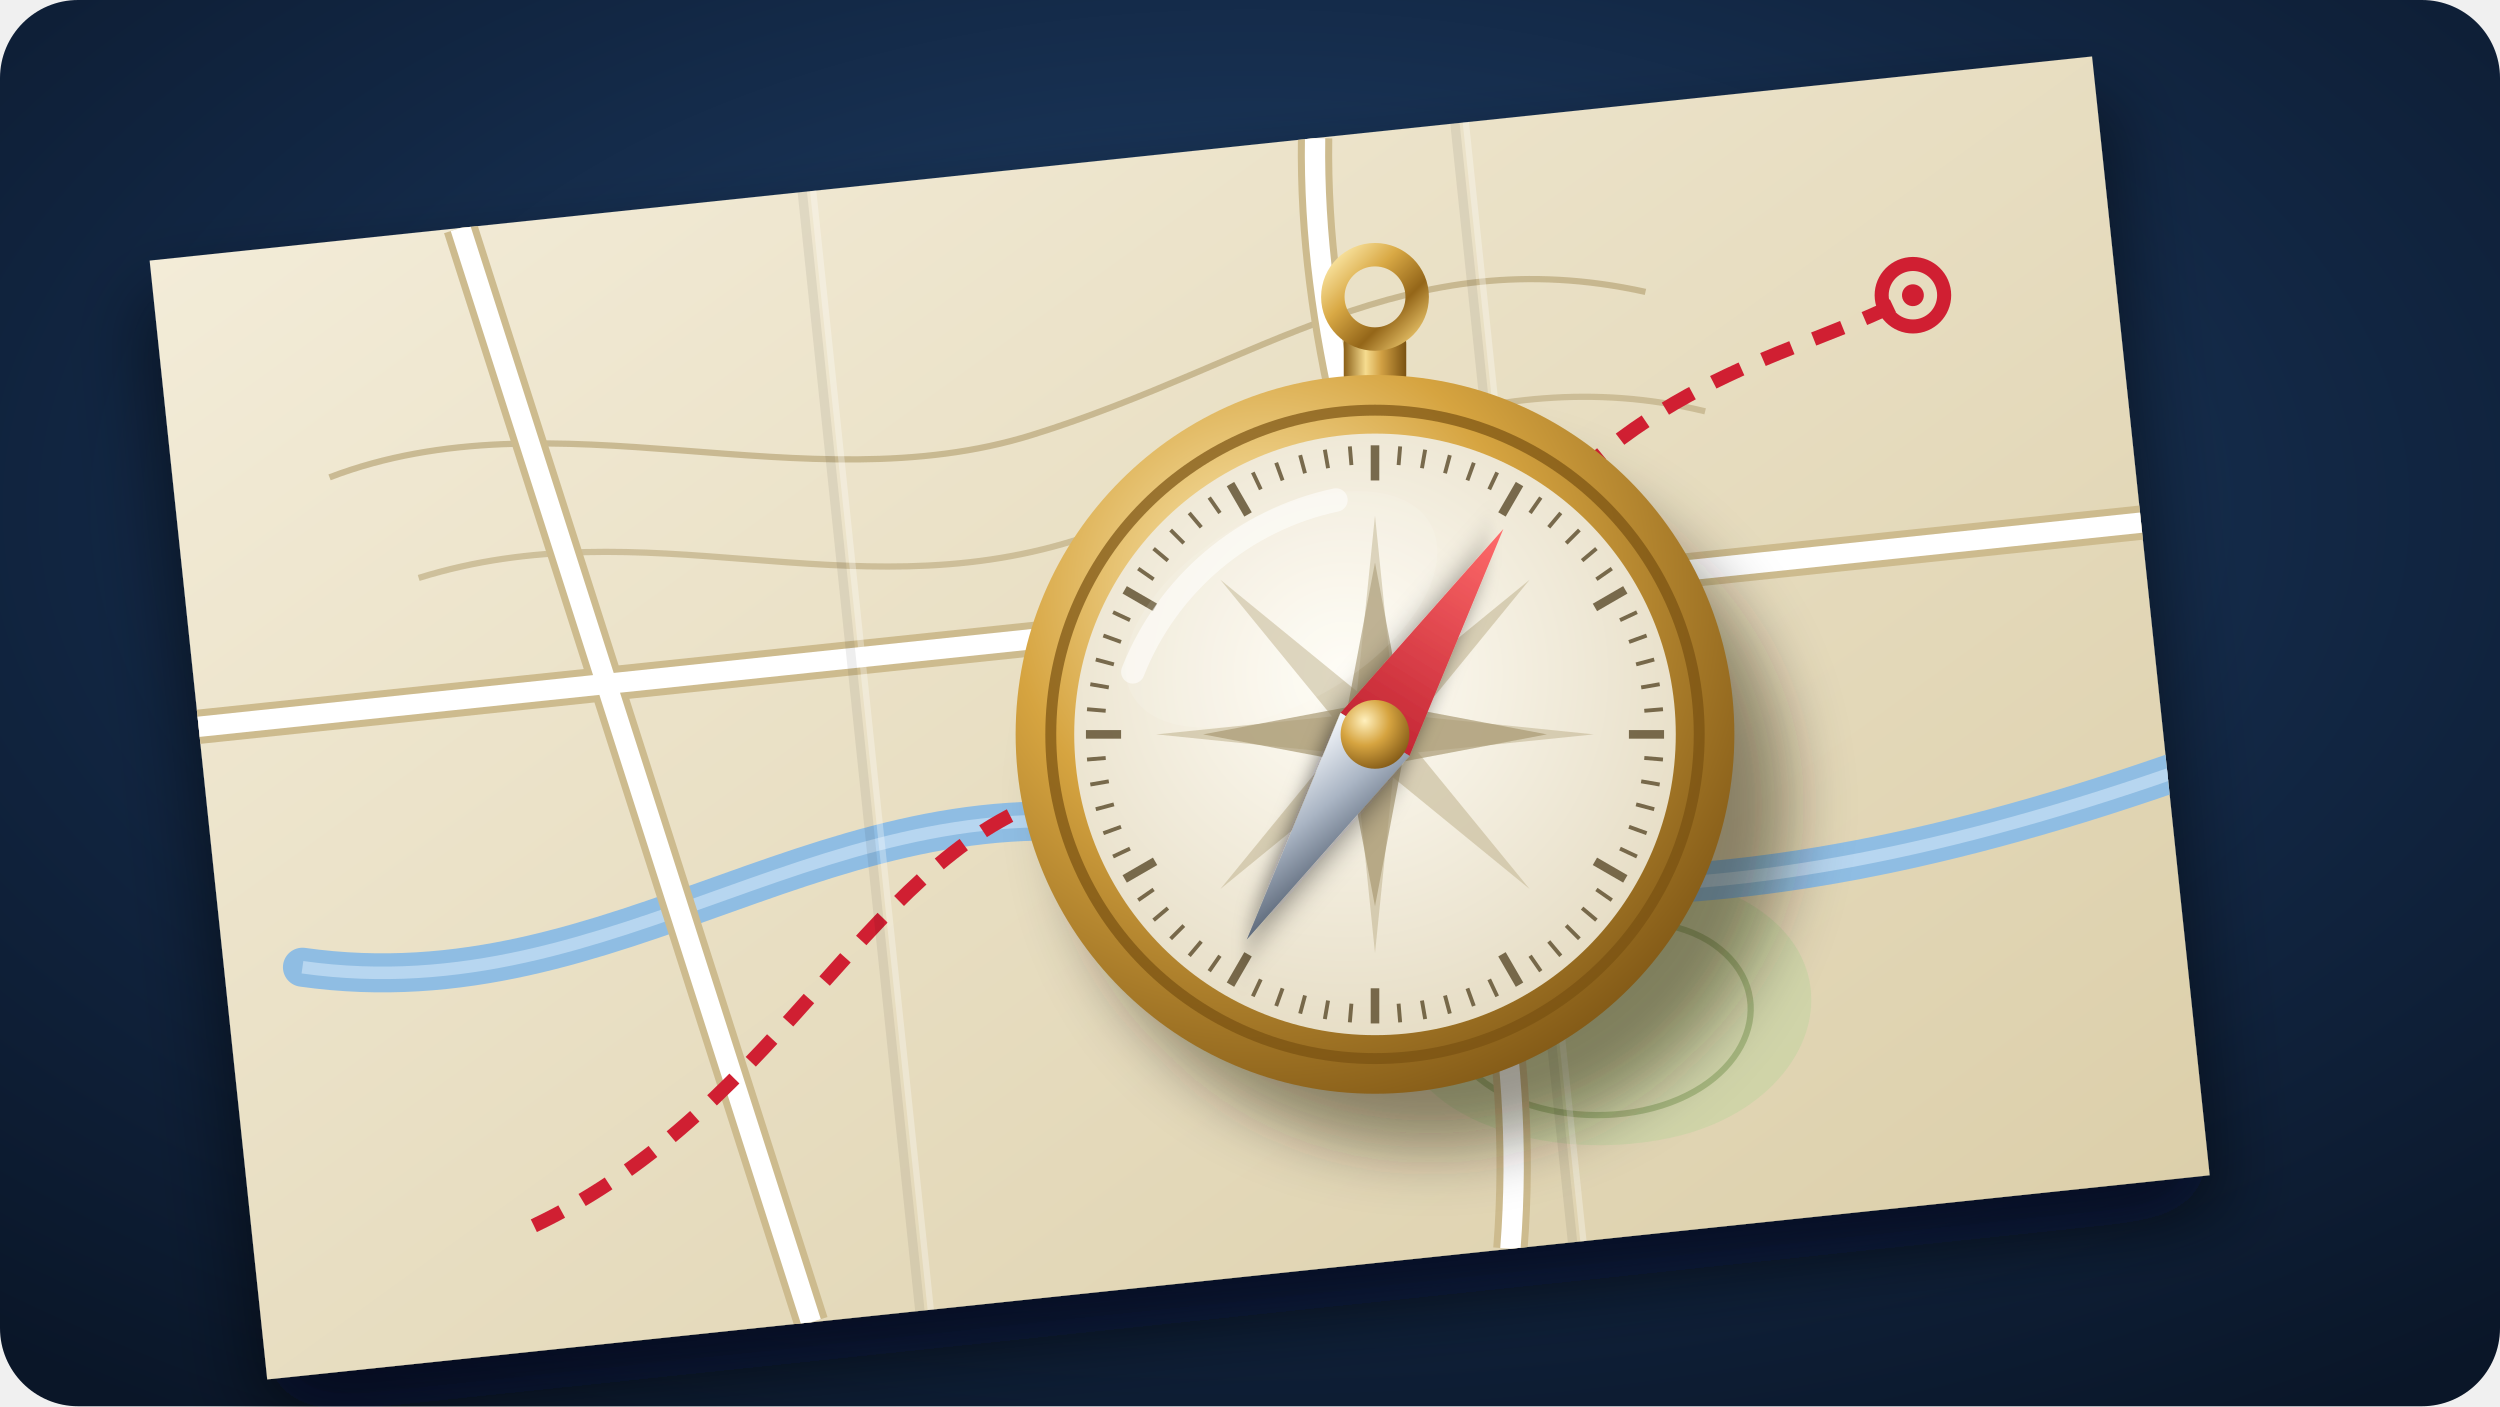
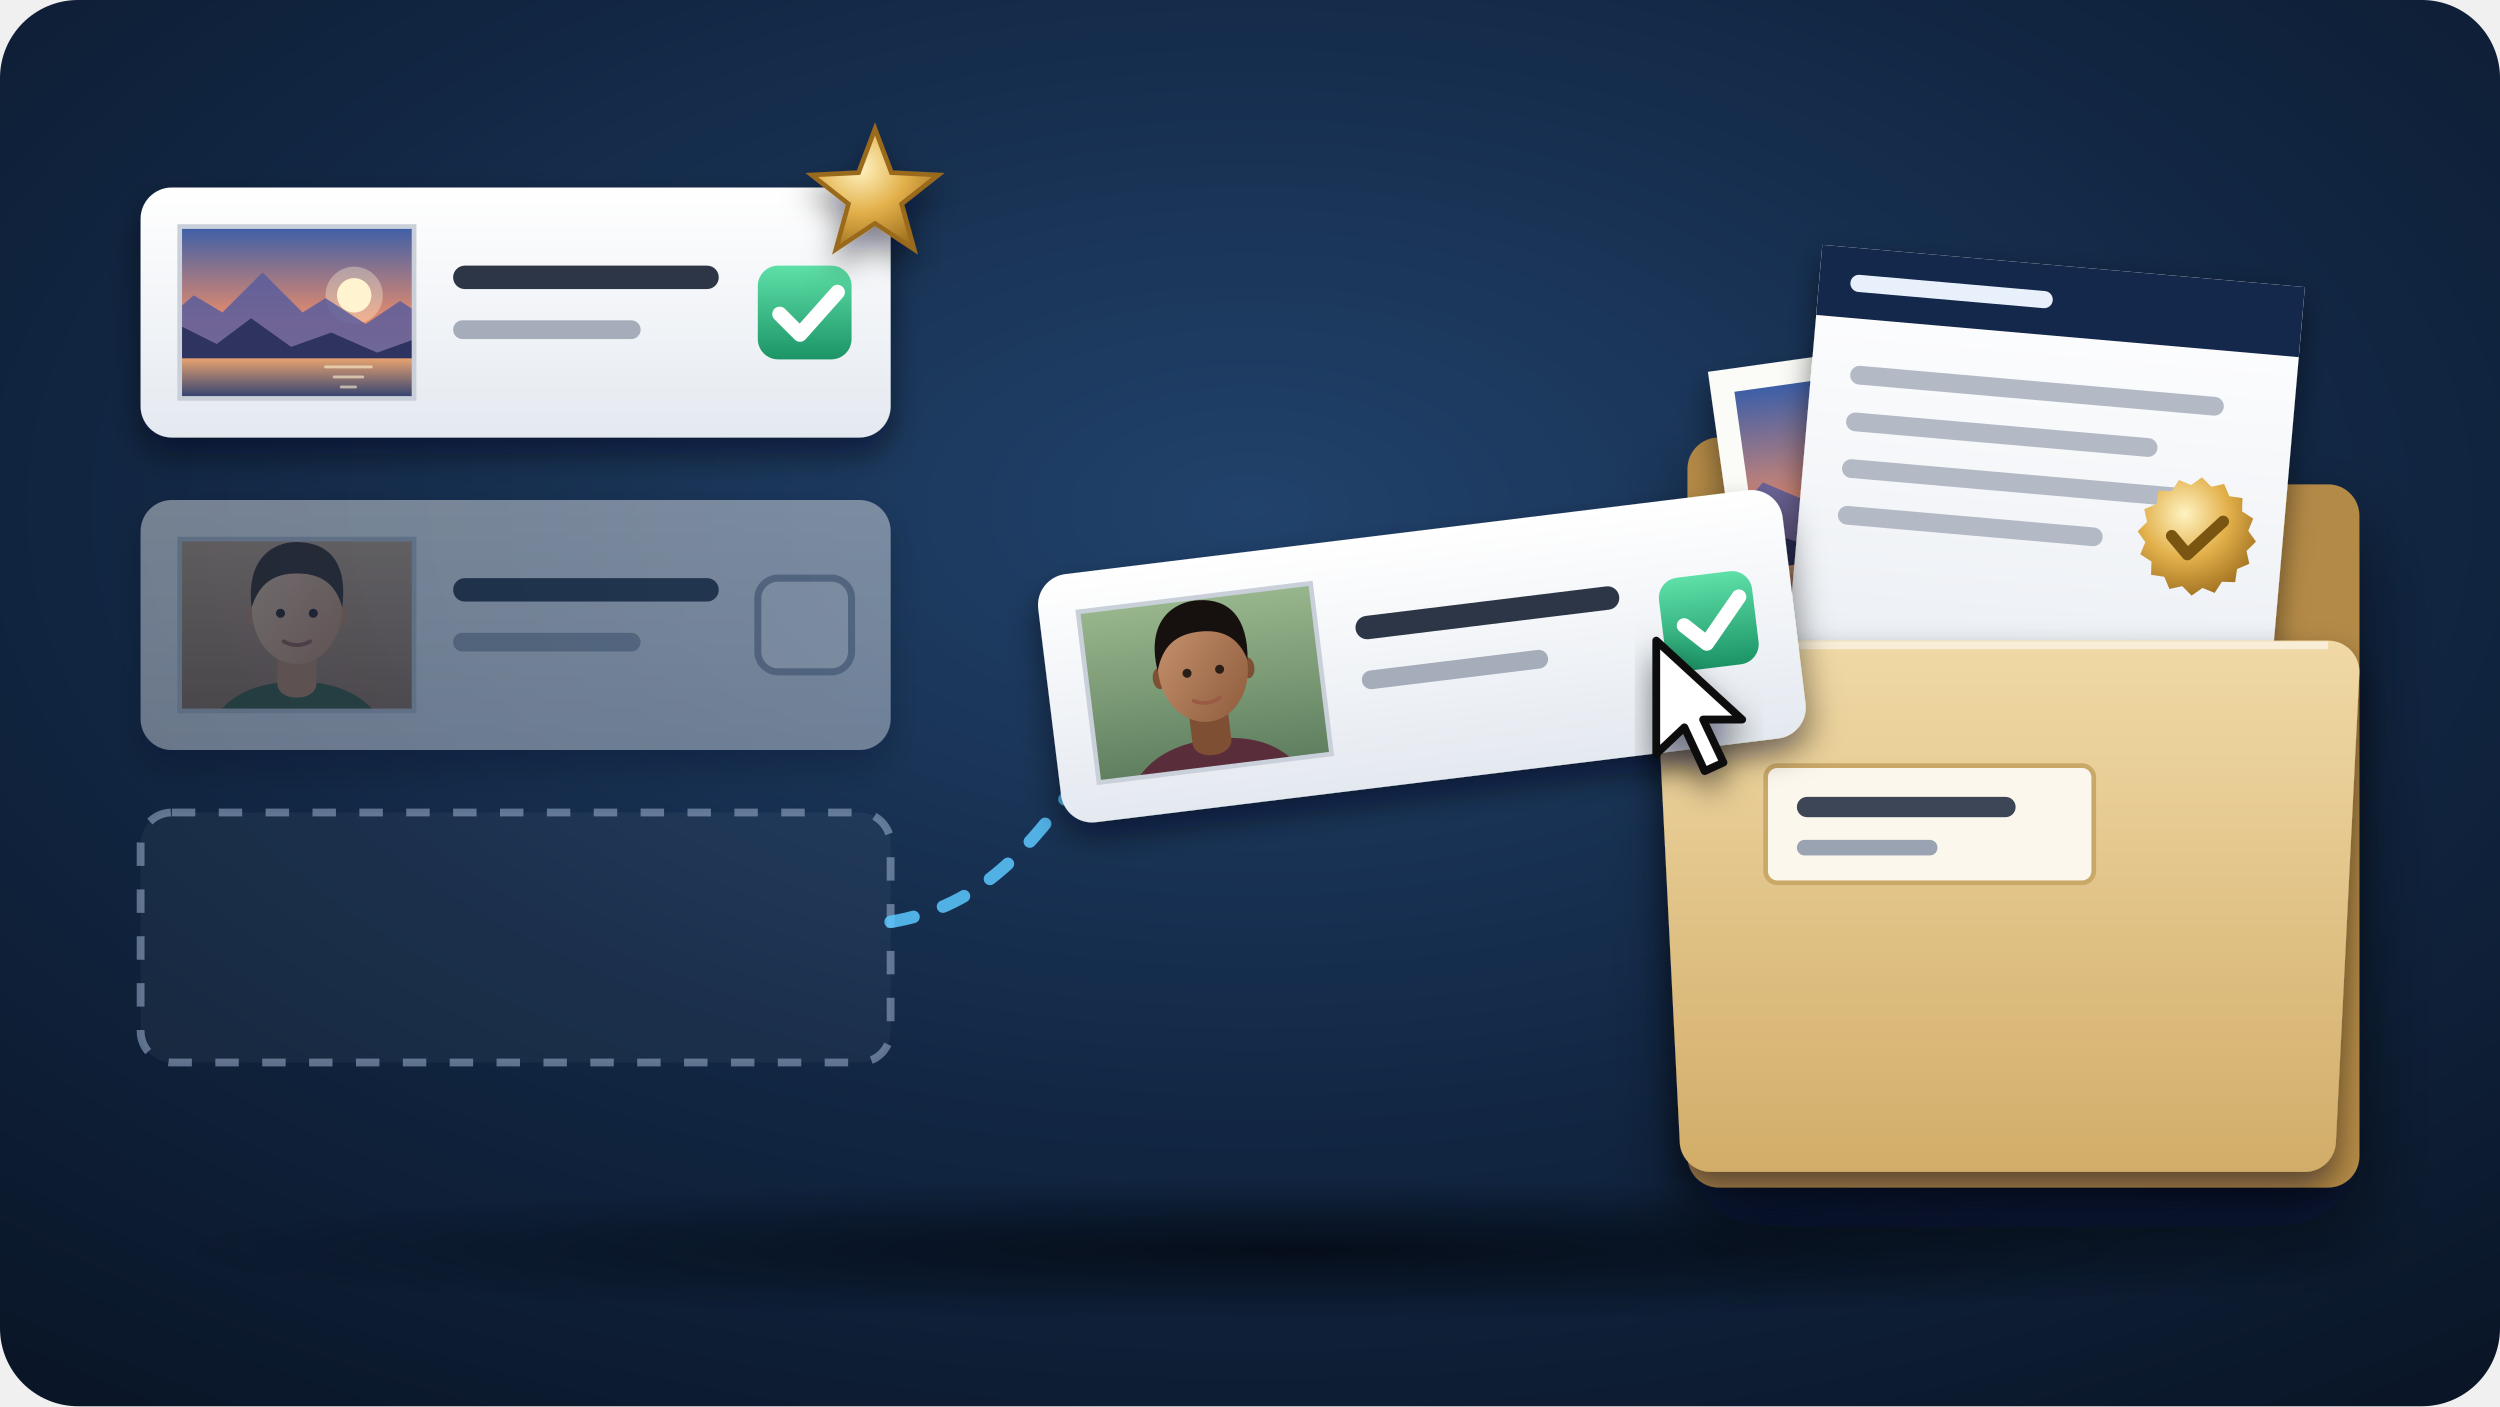
<svg xmlns="http://www.w3.org/2000/svg" viewBox="0 0 320 180" width="320" height="180">
  <defs>
    <radialGradient id="bg" cx="50%" cy="36%" r="78%">
      <stop offset="0" stop-color="#21426b" />
      <stop offset=".55" stop-color="#122744" />
      <stop offset="1" stop-color="#0a1628" />
    </radialGradient>
+     <radialGradient id="floor">
+       <stop offset="0" stop-color="#01050c" stop-opacity=".7" />
+       <stop offset="1" stop-color="#01050c" stop-opacity="0" />
+     </radialGradient>
    <filter id="sh" x="-25%" y="-25%" width="150%" height="160%">
      <feDropShadow dx="0" dy="5" stdDeviation="5" flood-color="#01050c" flood-opacity=".6" />
    </filter>
    <filter id="sh2" x="-25%" y="-25%" width="150%" height="160%">
      <feDropShadow dx="0" dy="2" stdDeviation="2" flood-color="#01050c" flood-opacity=".5" />
    </filter>
-     <filter id="blur" x="-30%" y="-30%" width="160%" height="160%">
-       <feGaussianBlur stdDeviation="4" />
-     </filter>
-     <linearGradient id="brass" x1="0" y1="0" x2="1" y2="1">
-       <stop offset="0" stop-color="#fbe7a6" />
-       <stop offset=".35" stop-color="#d9a945" />
-       <stop offset=".7" stop-color="#946619" />
-       <stop offset="1" stop-color="#e9c46a" />
+     <linearGradient id="paper" x1="0" y1="0" x2="0" y2="1">
+       <stop offset="0" stop-color="#ffffff" />
+       <stop offset="1" stop-color="#e4e9f0" />
    </linearGradient>
-     <linearGradient id="brassH" x1="0" y1="0" x2="1" y2="0">
-       <stop offset="0" stop-color="#8a5f17" />
-       <stop offset=".35" stop-color="#f6dc8f" />
-       <stop offset=".6" stop-color="#d1a043" />
-       <stop offset="1" stop-color="#7a5212" />
+     <radialGradient id="goldr" cx="38%" cy="32%" r="75%">
+       <stop offset="0" stop-color="#fff3c2" />
+       <stop offset=".5" stop-color="#e2b04a" />
+       <stop offset="1" stop-color="#9a6b1c" />
+     </radialGradient>
+     <linearGradient id="sky" x1="0" y1="0" x2="0" y2="1">
+       <stop offset="0" stop-color="#3d5fa8" />
+       <stop offset=".55" stop-color="#e98c6b" />
+       <stop offset="1" stop-color="#f7c873" />
    </linearGradient>
-     <radialGradient id="brassR" cx="35%" cy="30%" r="80%">
-       <stop offset="0" stop-color="#fff0bd" />
-       <stop offset=".45" stop-color="#d6a440" />
-       <stop offset="1" stop-color="#7a5212" />
-     </radialGradient>
-     <linearGradient id="steel" x1="0" y1="0" x2="1" y2="1">
-       <stop offset="0" stop-color="#f4f7fb" />
-       <stop offset=".4" stop-color="#aab5c4" />
-       <stop offset=".75" stop-color="#5f6b7c" />
-       <stop offset="1" stop-color="#c9d2de" />
+     <linearGradient id="lake" x1="0" y1="0" x2="0" y2="1">
+       <stop offset="0" stop-color="#e7a26f" />
+       <stop offset="1" stop-color="#2c3f72" />
    </linearGradient>
-     <linearGradient id="redg" x1="0" y1="0" x2="0" y2="1">
-       <stop offset="0" stop-color="#ff6b6b" />
-       <stop offset="1" stop-color="#c42634" />
+     <linearGradient id="grn" x1="0" y1="0" x2="0" y2="1">
+       <stop offset="0" stop-color="#5ee0a8" />
+       <stop offset="1" stop-color="#1c9466" />
    </linearGradient>
-     <linearGradient id="mapg" x1="0" y1="0" x2="1" y2="1">
-       <stop offset="0" stop-color="#f3ecd8" />
-       <stop offset="1" stop-color="#dccfaa" />
+     <linearGradient id="skinA" x1="0" y1="0" x2="1" y2="1">
+       <stop offset="0" stop-color="#f3caa6" />
+       <stop offset="1" stop-color="#c88b62" />
    </linearGradient>
-     <radialGradient id="faceg" cx="45%" cy="40%" r="70%">
-       <stop offset="0" stop-color="#fffdf6" />
-       <stop offset="1" stop-color="#e3d9bf" />
-     </radialGradient>
+     <linearGradient id="skinB" x1="0" y1="0" x2="1" y2="1">
+       <stop offset="0" stop-color="#c99470" />
+       <stop offset="1" stop-color="#8d5b3c" />
+     </linearGradient>
+     <linearGradient id="pbgB" x1="0" y1="0" x2="0" y2="1">
+       <stop offset="0" stop-color="#a8c79a" />
+       <stop offset="1" stop-color="#4f6e52" />
+     </linearGradient>
+     <linearGradient id="pbgC" x1="0" y1="0" x2="0" y2="1">
+       <stop offset="0" stop-color="#d9b48f" />
+       <stop offset="1" stop-color="#8a6448" />
+     </linearGradient>
+     <linearGradient id="manila" x1="0" y1="0" x2="0" y2="1">
+       <stop offset="0" stop-color="#f0d9a6" />
+       <stop offset="1" stop-color="#d2ad69" />
+     </linearGradient>
  </defs>
  <rect width="320" height="180" rx="10" fill="url(#bg)" />
-   <g transform="rotate(-6 150 92)">
-     <rect x="26" y="20" width="250" height="144" fill="url(#mapg)" filter="url(#sh)" />
-     <svg x="26" y="20" width="250" height="144" viewBox="0 0 250 144" preserveAspectRatio="none">
-       <path d="M20 30c30-8 60 10 90 4s50-20 80-10" stroke="#b9a77a" stroke-opacity=".7" stroke-width=".8" fill="none" />
-       <path d="M30 44c30-6 54 10 84 4s54-18 82-8" stroke="#b9a77a" stroke-opacity=".6" stroke-width=".8" fill="none" />
-       <path d="M150 110c10-14 34-16 46-6s4 26-14 28-38-8-32-22z" fill="#c4d3a2" fill-opacity=".6" />
-       <path d="M156 112c8-9 26-11 34-4s3 18-10 20-28-6-24-16z" stroke="#a6b67e" stroke-width=".8" fill="none" />
-       <path d="M10 92c40 10 70-18 110-6s70 22 140 4" stroke="#8fbde3" stroke-width="5" fill="none" stroke-linecap="round" />
-       <path d="M10 92c40 10 70-18 110-6s70 22 140 4" stroke="#b7d6f0" stroke-width="1.6" fill="none" />
-       <path d="M40 0L70 144M0 60h250M150 0c-6 50 20 90 10 144" stroke="#cdbb8e" stroke-width="4.4" fill="none" />
-       <path d="M40 0L70 144M0 60h250M150 0c-6 50 20 90 10 144" stroke="#fff" stroke-width="2.6" fill="none" />
-       <path d="M36 128C70 116 84 84 110 80s40-6 60-26 40-20 54-26" stroke="#d01f32" stroke-width="1.8" stroke-dasharray="4 3" fill="none" />
-       <circle cx="224" cy="28" r="4" fill="none" stroke="#d01f32" stroke-width="1.8" />
-       <circle cx="224" cy="28" r="1.4" fill="#d01f32" />
-       <path d="M84 0v144M168 0v144" stroke="#000" stroke-opacity=".07" stroke-width="1.2" />
-       <path d="M85.4 0v144M169.4 0v144" stroke="#fff" stroke-opacity=".3" stroke-width=".8" />
+   <ellipse cx="166" cy="160" rx="144" ry="9" fill="url(#floor)" />
+   <rect x="18" y="24" width="96" height="32" rx="4" fill="url(#paper)" filter="url(#sh2)" />
+   <svg x="23" y="29" width="30" height="22" viewBox="0 0 100 60" preserveAspectRatio="xMidYMid slice">
+     <rect width="100" height="60" fill="url(#sky)" />
+     <circle cx="70" cy="24" r="10" fill="#fff6d8" fill-opacity=".35" />
+     <circle cx="70" cy="24" r="6" fill="#fff4cf" />
+     <path d="M0 36L14 24l10 6 14-14 14 14 8-5 14 9 12-8 14 9v25H0z" fill="#5a5d9c" fill-opacity=".85" />
+     <path d="M0 60V40l10-5 12 6 12-9 14 10 14-5 16 7 14-5 8 3v18z" fill="#2f335f" />
+     <rect y="46" width="100" height="14" fill="url(#lake)" />
+     <path d="M60 49h16M63 52.5h10M65.5 56h5" stroke="#fff4cf" stroke-opacity=".6" stroke-width="1" stroke-linecap="round" />
+   </svg>
+   <rect x="23" y="29" width="30" height="22" fill="none" stroke="#c9d0da" stroke-width=".6" />
+   <rect x="58" y="34" width="34" height="3" rx="1.5" fill="#2c3646" />
+   <rect x="58" y="41" width="24" height="2.4" rx="1.2" fill="#a5adba" />
+   <rect x="97" y="34" width="12" height="12" rx="2.6" fill="url(#grn)" />
+   <path d="M99.8 40.2l2.6 2.6 4.8-5.4" stroke="#fff" stroke-width="1.9" fill="none" stroke-linecap="round" stroke-linejoin="round" />
+   <polygon points="112.0,16.5 114.1,22.1 120.1,22.4 115.4,26.1 117.0,31.9 112.0,28.6 107.0,31.9 108.6,26.1 103.9,22.4 109.9,22.1" fill="url(#goldr)" stroke="#9a6b1c" stroke-width=".6" filter="url(#sh2)" />
+   <g opacity=".42">
+     <rect x="18" y="64" width="96" height="32" rx="4" fill="url(#paper)" filter="url(#sh2)" />
+     <svg x="23" y="69" width="30" height="22" viewBox="0 0 60 70" preserveAspectRatio="xMidYMid slice">
+       <rect width="60" height="70" fill="url(#pbgC)" />
+       <path d="M5 70C7 55 17 49.5 30 49.5S53 55 55 70z" fill="#3f5a3a" />
+       <path d="M25 41h10v9c0 2.2-2.2 3.6-5 3.6S25 52.2 25 50z" fill="#c4875f" />
+       <ellipse cx="18.6" cy="32.5" rx="1.7" ry="2.7" fill="#c4875f" />
+       <ellipse cx="41.4" cy="32.5" rx="1.7" ry="2.7" fill="#c4875f" />
+       <ellipse cx="30" cy="31" rx="11.5" ry="14" fill="url(#skinA)" />
+       <path d="M18.4 30.5C16.8 17 25 13.3 31 13.8c8 .5 12 6.2 10.6 16.7-1.6-6-5.4-8.7-11.6-8.7-6 0-9.6 2.6-11.6 8.7z" fill="#3a2a20" />
+       <circle cx="25.8" cy="32" r="1.15" fill="#2a1d16" />
+       <circle cx="34.2" cy="32" r="1.15" fill="#2a1d16" />
+       <path d="M26.6 39.2q3.4 1.9 6.8 0" stroke="#9a5a45" stroke-width="1" fill="none" stroke-linecap="round" />
+     </svg>
+     <rect x="23" y="69" width="30" height="22" fill="none" stroke="#c9d0da" stroke-width=".6" />
+     <rect x="58" y="74" width="34" height="3" rx="1.5" fill="#2c3646" />
+     <rect x="58" y="81" width="24" height="2.4" rx="1.2" fill="#a5adba" />
+     <rect x="97" y="74" width="12" height="12" rx="2.6" fill="#fff" stroke="#9aa3b2" stroke-width=".9" />
+   </g>
+   <rect x="18" y="104" width="96" height="32" rx="4" fill="#fff" fill-opacity=".04" stroke="#9fb3cf" stroke-opacity=".55" stroke-dasharray="3 3" />
+   <path d="M114 118C126 116 132 108 138 100" stroke="#5cc8ff" stroke-width="1.6" stroke-dasharray="3 4" fill="none" stroke-linecap="round" opacity=".85" />
+   <path d="M216 60a4 4 0 0 1 4-4h28l6 6h44a4 4 0 0 1 4 4v82a4 4 0 0 1-4 4h-78a4 4 0 0 1-4-4z" fill="#b48a47" filter="url(#sh)" />
+   <g transform="rotate(-8 246 70)">
+     <rect x="222" y="44" width="46" height="38" fill="#fbfbf8" filter="url(#sh2)" />
+     <svg x="225" y="47" width="40" height="30" viewBox="0 0 100 60" preserveAspectRatio="xMidYMid slice">
+       <rect width="100" height="60" fill="url(#sky)" />
+       <circle cx="70" cy="24" r="10" fill="#fff6d8" fill-opacity=".35" />
+       <circle cx="70" cy="24" r="6" fill="#fff4cf" />
+       <path d="M0 36L14 24l10 6 14-14 14 14 8-5 14 9 12-8 14 9v25H0z" fill="#5a5d9c" fill-opacity=".85" />
+       <path d="M0 60V40l10-5 12 6 12-9 14 10 14-5 16 7 14-5 8 3v18z" fill="#2f335f" />
+       <rect y="46" width="100" height="14" fill="url(#lake)" />
+       <path d="M60 49h16M63 52.5h10M65.5 56h5" stroke="#fff4cf" stroke-opacity=".6" stroke-width="1" stroke-linecap="round" />
    </svg>
  </g>
-   <ellipse cx="183" cy="103" rx="46" ry="44" fill="#1c1406" opacity=".45" filter="url(#blur)" />
-   <rect x="172" y="42" width="8" height="8" rx="2" fill="url(#brassH)" />
-   <circle cx="176" cy="38" r="5.4" fill="none" stroke="url(#brass)" stroke-width="3" />
-   <circle cx="176" cy="94" r="46" fill="url(#brassR)" />
-   <circle cx="176" cy="94" r="41.5" fill="none" stroke="#7a5212" stroke-opacity=".7" stroke-width="1.4" />
-   <circle cx="176" cy="94" r="38.5" fill="url(#faceg)" />
-   <path d="M176.00 61.50L176.00 57.00" stroke="#5a4a2a" stroke-opacity=".8" stroke-width="1.1" />
-   <path d="M179.02 59.53L179.22 57.14" stroke="#5a4a2a" stroke-opacity=".8" stroke-width="0.5" />
-   <path d="M182.01 59.93L182.42 57.56" stroke="#5a4a2a" stroke-opacity=".8" stroke-width="0.5" />
-   <path d="M184.96 60.58L185.58 58.26" stroke="#5a4a2a" stroke-opacity=".8" stroke-width="0.5" />
-   <path d="M187.83 61.49L188.65 59.23" stroke="#5a4a2a" stroke-opacity=".8" stroke-width="0.5" />
-   <path d="M190.62 62.64L191.64 60.47" stroke="#5a4a2a" stroke-opacity=".8" stroke-width="0.5" />
-   <path d="M192.25 65.85L194.50 61.96" stroke="#5a4a2a" stroke-opacity=".8" stroke-width="1.1" />
-   <path d="M195.85 65.66L197.22 63.69" stroke="#5a4a2a" stroke-opacity=".8" stroke-width="0.5" />
-   <path d="M198.24 67.49L199.78 65.66" stroke="#5a4a2a" stroke-opacity=".8" stroke-width="0.5" />
-   <path d="M200.47 69.53L202.16 67.84" stroke="#5a4a2a" stroke-opacity=".8" stroke-width="0.5" />
-   <path d="M202.51 71.76L204.34 70.22" stroke="#5a4a2a" stroke-opacity=".8" stroke-width="0.5" />
-   <path d="M204.34 74.15L206.31 72.78" stroke="#5a4a2a" stroke-opacity=".8" stroke-width="0.5" />
-   <path d="M204.15 77.75L208.04 75.50" stroke="#5a4a2a" stroke-opacity=".8" stroke-width="1.1" />
-   <path d="M207.36 79.38L209.53 78.36" stroke="#5a4a2a" stroke-opacity=".8" stroke-width="0.5" />
-   <path d="M208.51 82.17L210.77 81.35" stroke="#5a4a2a" stroke-opacity=".8" stroke-width="0.5" />
-   <path d="M209.42 85.04L211.74 84.42" stroke="#5a4a2a" stroke-opacity=".8" stroke-width="0.5" />
-   <path d="M210.07 87.99L212.44 87.58" stroke="#5a4a2a" stroke-opacity=".8" stroke-width="0.5" />
-   <path d="M210.47 90.98L212.86 90.78" stroke="#5a4a2a" stroke-opacity=".8" stroke-width="0.5" />
-   <path d="M208.50 94.00L213.00 94.00" stroke="#5a4a2a" stroke-opacity=".8" stroke-width="1.1" />
-   <path d="M210.47 97.02L212.86 97.22" stroke="#5a4a2a" stroke-opacity=".8" stroke-width="0.5" />
-   <path d="M210.07 100.01L212.44 100.42" stroke="#5a4a2a" stroke-opacity=".8" stroke-width="0.5" />
-   <path d="M209.42 102.96L211.74 103.58" stroke="#5a4a2a" stroke-opacity=".8" stroke-width="0.5" />
-   <path d="M208.51 105.83L210.77 106.65" stroke="#5a4a2a" stroke-opacity=".8" stroke-width="0.5" />
-   <path d="M207.36 108.62L209.53 109.64" stroke="#5a4a2a" stroke-opacity=".8" stroke-width="0.5" />
-   <path d="M204.15 110.25L208.04 112.50" stroke="#5a4a2a" stroke-opacity=".8" stroke-width="1.1" />
-   <path d="M204.34 113.85L206.31 115.22" stroke="#5a4a2a" stroke-opacity=".8" stroke-width="0.5" />
-   <path d="M202.51 116.24L204.34 117.78" stroke="#5a4a2a" stroke-opacity=".8" stroke-width="0.5" />
-   <path d="M200.47 118.47L202.16 120.16" stroke="#5a4a2a" stroke-opacity=".8" stroke-width="0.5" />
-   <path d="M198.24 120.51L199.78 122.34" stroke="#5a4a2a" stroke-opacity=".8" stroke-width="0.5" />
-   <path d="M195.85 122.34L197.22 124.31" stroke="#5a4a2a" stroke-opacity=".8" stroke-width="0.5" />
-   <path d="M192.25 122.15L194.50 126.04" stroke="#5a4a2a" stroke-opacity=".8" stroke-width="1.1" />
-   <path d="M190.62 125.36L191.64 127.53" stroke="#5a4a2a" stroke-opacity=".8" stroke-width="0.5" />
-   <path d="M187.83 126.51L188.65 128.77" stroke="#5a4a2a" stroke-opacity=".8" stroke-width="0.5" />
-   <path d="M184.96 127.42L185.58 129.74" stroke="#5a4a2a" stroke-opacity=".8" stroke-width="0.5" />
-   <path d="M182.01 128.07L182.42 130.44" stroke="#5a4a2a" stroke-opacity=".8" stroke-width="0.5" />
-   <path d="M179.02 128.47L179.22 130.86" stroke="#5a4a2a" stroke-opacity=".8" stroke-width="0.5" />
-   <path d="M176.00 126.50L176.00 131.00" stroke="#5a4a2a" stroke-opacity=".8" stroke-width="1.1" />
-   <path d="M172.98 128.47L172.78 130.86" stroke="#5a4a2a" stroke-opacity=".8" stroke-width="0.5" />
-   <path d="M169.99 128.07L169.58 130.44" stroke="#5a4a2a" stroke-opacity=".8" stroke-width="0.5" />
-   <path d="M167.04 127.42L166.42 129.74" stroke="#5a4a2a" stroke-opacity=".8" stroke-width="0.5" />
-   <path d="M164.17 126.51L163.35 128.77" stroke="#5a4a2a" stroke-opacity=".8" stroke-width="0.5" />
-   <path d="M161.38 125.36L160.36 127.53" stroke="#5a4a2a" stroke-opacity=".8" stroke-width="0.5" />
-   <path d="M159.75 122.15L157.50 126.04" stroke="#5a4a2a" stroke-opacity=".8" stroke-width="1.1" />
-   <path d="M156.15 122.34L154.78 124.31" stroke="#5a4a2a" stroke-opacity=".8" stroke-width="0.5" />
-   <path d="M153.76 120.51L152.22 122.34" stroke="#5a4a2a" stroke-opacity=".8" stroke-width="0.5" />
-   <path d="M151.53 118.47L149.84 120.16" stroke="#5a4a2a" stroke-opacity=".8" stroke-width="0.5" />
-   <path d="M149.49 116.24L147.66 117.78" stroke="#5a4a2a" stroke-opacity=".8" stroke-width="0.5" />
-   <path d="M147.66 113.85L145.69 115.22" stroke="#5a4a2a" stroke-opacity=".8" stroke-width="0.5" />
-   <path d="M147.85 110.25L143.96 112.50" stroke="#5a4a2a" stroke-opacity=".8" stroke-width="1.1" />
-   <path d="M144.64 108.62L142.47 109.64" stroke="#5a4a2a" stroke-opacity=".8" stroke-width="0.5" />
-   <path d="M143.49 105.83L141.23 106.65" stroke="#5a4a2a" stroke-opacity=".8" stroke-width="0.5" />
-   <path d="M142.58 102.96L140.26 103.58" stroke="#5a4a2a" stroke-opacity=".8" stroke-width="0.5" />
-   <path d="M141.93 100.01L139.56 100.42" stroke="#5a4a2a" stroke-opacity=".8" stroke-width="0.5" />
-   <path d="M141.53 97.02L139.14 97.22" stroke="#5a4a2a" stroke-opacity=".8" stroke-width="0.5" />
-   <path d="M143.50 94.00L139.00 94.00" stroke="#5a4a2a" stroke-opacity=".8" stroke-width="1.1" />
-   <path d="M141.53 90.98L139.14 90.78" stroke="#5a4a2a" stroke-opacity=".8" stroke-width="0.5" />
-   <path d="M141.93 87.99L139.56 87.58" stroke="#5a4a2a" stroke-opacity=".8" stroke-width="0.5" />
-   <path d="M142.58 85.04L140.26 84.42" stroke="#5a4a2a" stroke-opacity=".8" stroke-width="0.5" />
-   <path d="M143.49 82.17L141.23 81.35" stroke="#5a4a2a" stroke-opacity=".8" stroke-width="0.5" />
-   <path d="M144.64 79.38L142.47 78.36" stroke="#5a4a2a" stroke-opacity=".8" stroke-width="0.5" />
-   <path d="M147.85 77.75L143.96 75.50" stroke="#5a4a2a" stroke-opacity=".8" stroke-width="1.1" />
-   <path d="M147.66 74.15L145.69 72.78" stroke="#5a4a2a" stroke-opacity=".8" stroke-width="0.5" />
-   <path d="M149.49 71.76L147.66 70.22" stroke="#5a4a2a" stroke-opacity=".8" stroke-width="0.5" />
-   <path d="M151.53 69.53L149.84 67.84" stroke="#5a4a2a" stroke-opacity=".8" stroke-width="0.5" />
-   <path d="M153.76 67.49L152.22 65.66" stroke="#5a4a2a" stroke-opacity=".8" stroke-width="0.5" />
-   <path d="M156.15 65.66L154.78 63.69" stroke="#5a4a2a" stroke-opacity=".8" stroke-width="0.5" />
-   <path d="M159.75 65.85L157.50 61.96" stroke="#5a4a2a" stroke-opacity=".8" stroke-width="1.1" />
-   <path d="M161.38 62.64L160.36 60.47" stroke="#5a4a2a" stroke-opacity=".8" stroke-width="0.5" />
-   <path d="M164.17 61.49L163.35 59.23" stroke="#5a4a2a" stroke-opacity=".8" stroke-width="0.5" />
-   <path d="M167.04 60.58L166.42 58.26" stroke="#5a4a2a" stroke-opacity=".8" stroke-width="0.5" />
-   <path d="M169.99 59.93L169.58 57.56" stroke="#5a4a2a" stroke-opacity=".8" stroke-width="0.5" />
-   <path d="M172.98 59.53L172.78 57.14" stroke="#5a4a2a" stroke-opacity=".8" stroke-width="0.5" />
-   <polygon points="176.0,66.0 178.3,88.5 195.8,74.2 181.5,91.7 204.0,94.0 181.5,96.3 195.8,113.8 178.3,99.5 176.0,122.0 173.7,99.5 156.2,113.8 170.5,96.3 148.0,94.0 170.5,91.7 156.2,74.2 173.7,88.5" fill="#cbbf9f" opacity=".7" />
-   <polygon points="176.0,72.0 179.5,90.5 198.0,94.0 179.5,97.5 176.0,116.0 172.5,97.5 154.0,94.0 172.5,90.5" fill="#a99a73" opacity=".7" />
-   <g transform="translate(176 94) rotate(32)" filter="url(#sh2)">
-     <path d="M0-31L5.2 0h-10.4z" fill="url(#redg)" />
-     <path d="M0 31L5.2 0h-10.4z" fill="url(#steel)" />
+   <g transform="rotate(5 262 70)">
+     <rect x="230" y="34" width="62" height="72" fill="url(#paper)" filter="url(#sh2)" />
+     <rect x="230" y="34" width="62" height="9" fill="#13284a" />
+     <rect x="234" y="37.4" width="26" height="2.2" rx="1.1" fill="#e8f0fc" />
+     <rect x="235" y="49" width="48" height="2.4" rx="1.2" fill="#b3bac6" />
+     <rect x="235" y="55" width="40" height="2.4" rx="1.2" fill="#b3bac6" />
+     <rect x="235" y="61" width="46" height="2.4" rx="1.2" fill="#b3bac6" />
+     <rect x="235" y="67" width="34" height="2.4" rx="1.2" fill="#b3bac6" />
+     <polygon points="281.0,59.4 282.3,60.5 283.9,60.0 284.7,61.5 286.4,61.6 286.5,63.3 288.0,64.1 287.5,65.7 288.6,67.0 287.5,68.3 288.0,69.9 286.5,70.7 286.4,72.4 284.7,72.5 283.9,74.0 282.3,73.5 281.0,74.6 279.7,73.5 278.1,74.0 277.3,72.5 275.6,72.4 275.5,70.7 274.0,69.9 274.5,68.3 273.4,67.0 274.5,65.7 274.0,64.1 275.5,63.3 275.6,61.6 277.3,61.5 278.1,60.0 279.7,60.5" fill="url(#goldr)" />
+     <path d="M277.8 67.2l2.2 2.2 4.2-4.6" stroke="#7a5512" stroke-width="1.5" fill="none" stroke-linecap="round" stroke-linejoin="round" />
  </g>
-   <circle cx="176" cy="94" r="4.4" fill="url(#brassR)" />
-   <path d="M145 86a36 36 0 0 1 26-22" stroke="#fff" stroke-opacity=".55" stroke-width="3" fill="none" stroke-linecap="round" />
-   <ellipse cx="164" cy="78" rx="22" ry="12" fill="#fff" opacity=".1" transform="rotate(-30 164 78)" />
+   <path d="M212 86a4 4 0 0 1 4-4h82a4 4 0 0 1 4 4l-3 60a4 4 0 0 1-4 4h-76a4 4 0 0 1-4-4z" fill="url(#manila)" filter="url(#sh2)" />
+   <path d="M216 82.6h82" stroke="#fff" stroke-opacity=".55" stroke-width="1" />
+   <rect x="226" y="98" width="42" height="15" rx="1.5" fill="#fbf7ec" stroke="#c9a868" stroke-width=".6" />
+   <rect x="230" y="102" width="28" height="2.6" rx="1.3" fill="#3d4656" />
+   <rect x="230" y="107.5" width="18" height="2" rx="1" fill="#9aa3b2" />
+   <g transform="rotate(-7 182 84)">
+     <rect x="134" y="68" width="96" height="32" rx="4" fill="url(#paper)" filter="url(#sh2)" />
+     <svg x="139" y="73" width="30" height="22" viewBox="0 0 60 70" preserveAspectRatio="xMidYMid slice">
+       <rect width="60" height="70" fill="url(#pbgB)" />
+       <path d="M5 70C7 55 17 49.5 30 49.5S53 55 55 70z" fill="#5a2d3a" />
+       <path d="M25 41h10v9c0 2.2-2.2 3.6-5 3.6S25 52.2 25 50z" fill="#7f4f33" />
+       <ellipse cx="18.6" cy="32.5" rx="1.7" ry="2.7" fill="#7f4f33" />
+       <ellipse cx="41.4" cy="32.5" rx="1.7" ry="2.7" fill="#7f4f33" />
+       <ellipse cx="30" cy="31" rx="11.5" ry="14" fill="url(#skinB)" />
+       <path d="M18.4 30.5C16.8 17 25 13.3 31 13.8c8 .5 12 6.2 10.6 16.7-1.6-6-5.4-8.7-11.6-8.7-6 0-9.6 2.6-11.6 8.7z" fill="#16110e" />
+       <circle cx="25.8" cy="32" r="1.15" fill="#2a1d16" />
+       <circle cx="34.2" cy="32" r="1.15" fill="#2a1d16" />
+       <path d="M26.6 39.2q3.4 1.9 6.8 0" stroke="#9a5a45" stroke-width="1" fill="none" stroke-linecap="round" />
+     </svg>
+     <rect x="139" y="73" width="30" height="22" fill="none" stroke="#c9d0da" stroke-width=".6" />
+     <rect x="174" y="78" width="34" height="3" rx="1.5" fill="#2c3646" />
+     <rect x="174" y="85" width="24" height="2.4" rx="1.2" fill="#a5adba" />
+     <rect x="213" y="78" width="12" height="12" rx="2.6" fill="url(#grn)" />
+     <path d="M215.8 84.2l2.6 2.6 4.8-5.4" stroke="#fff" stroke-width="1.9" fill="none" stroke-linecap="round" stroke-linejoin="round" />
+   </g>
+   <path transform="translate(212 82)" d="M0 0v14.5l3.6-3.4 2.6 5.6 2.4-1.1-2.6-5.5H11z" fill="#fff" stroke="#111" stroke-width="1" stroke-linejoin="round" filter="url(#sh2)" />
</svg>
